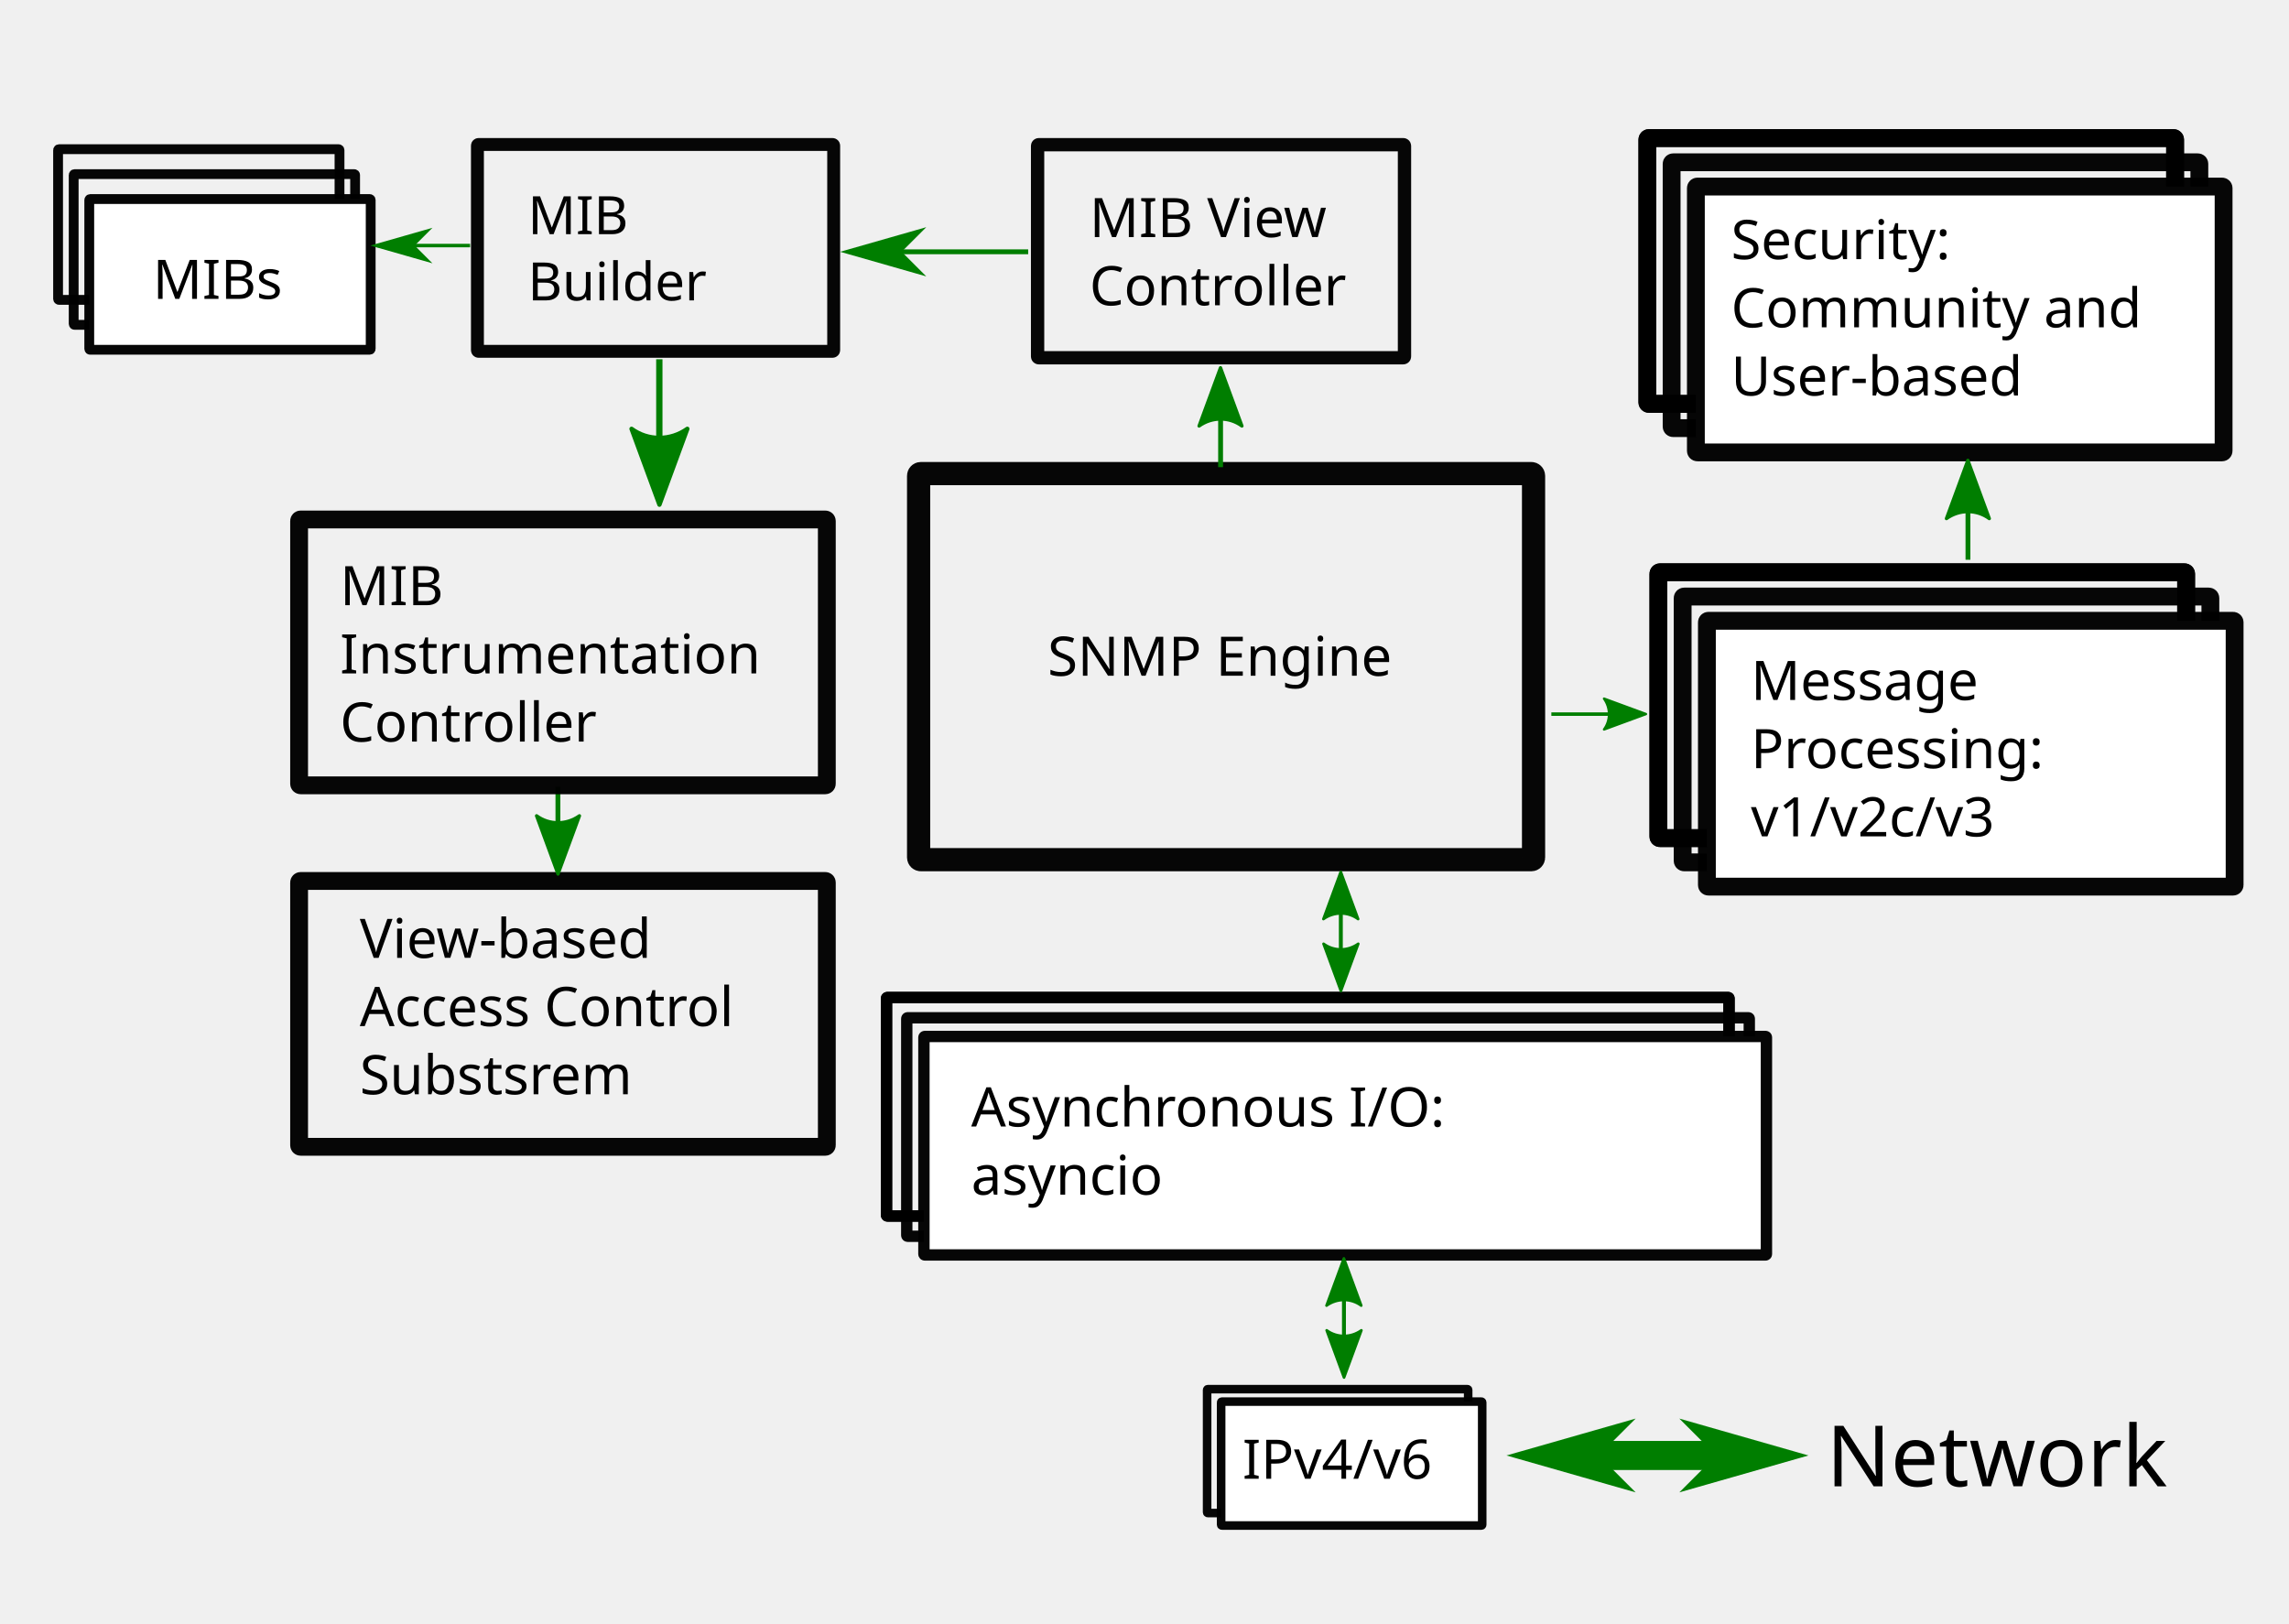
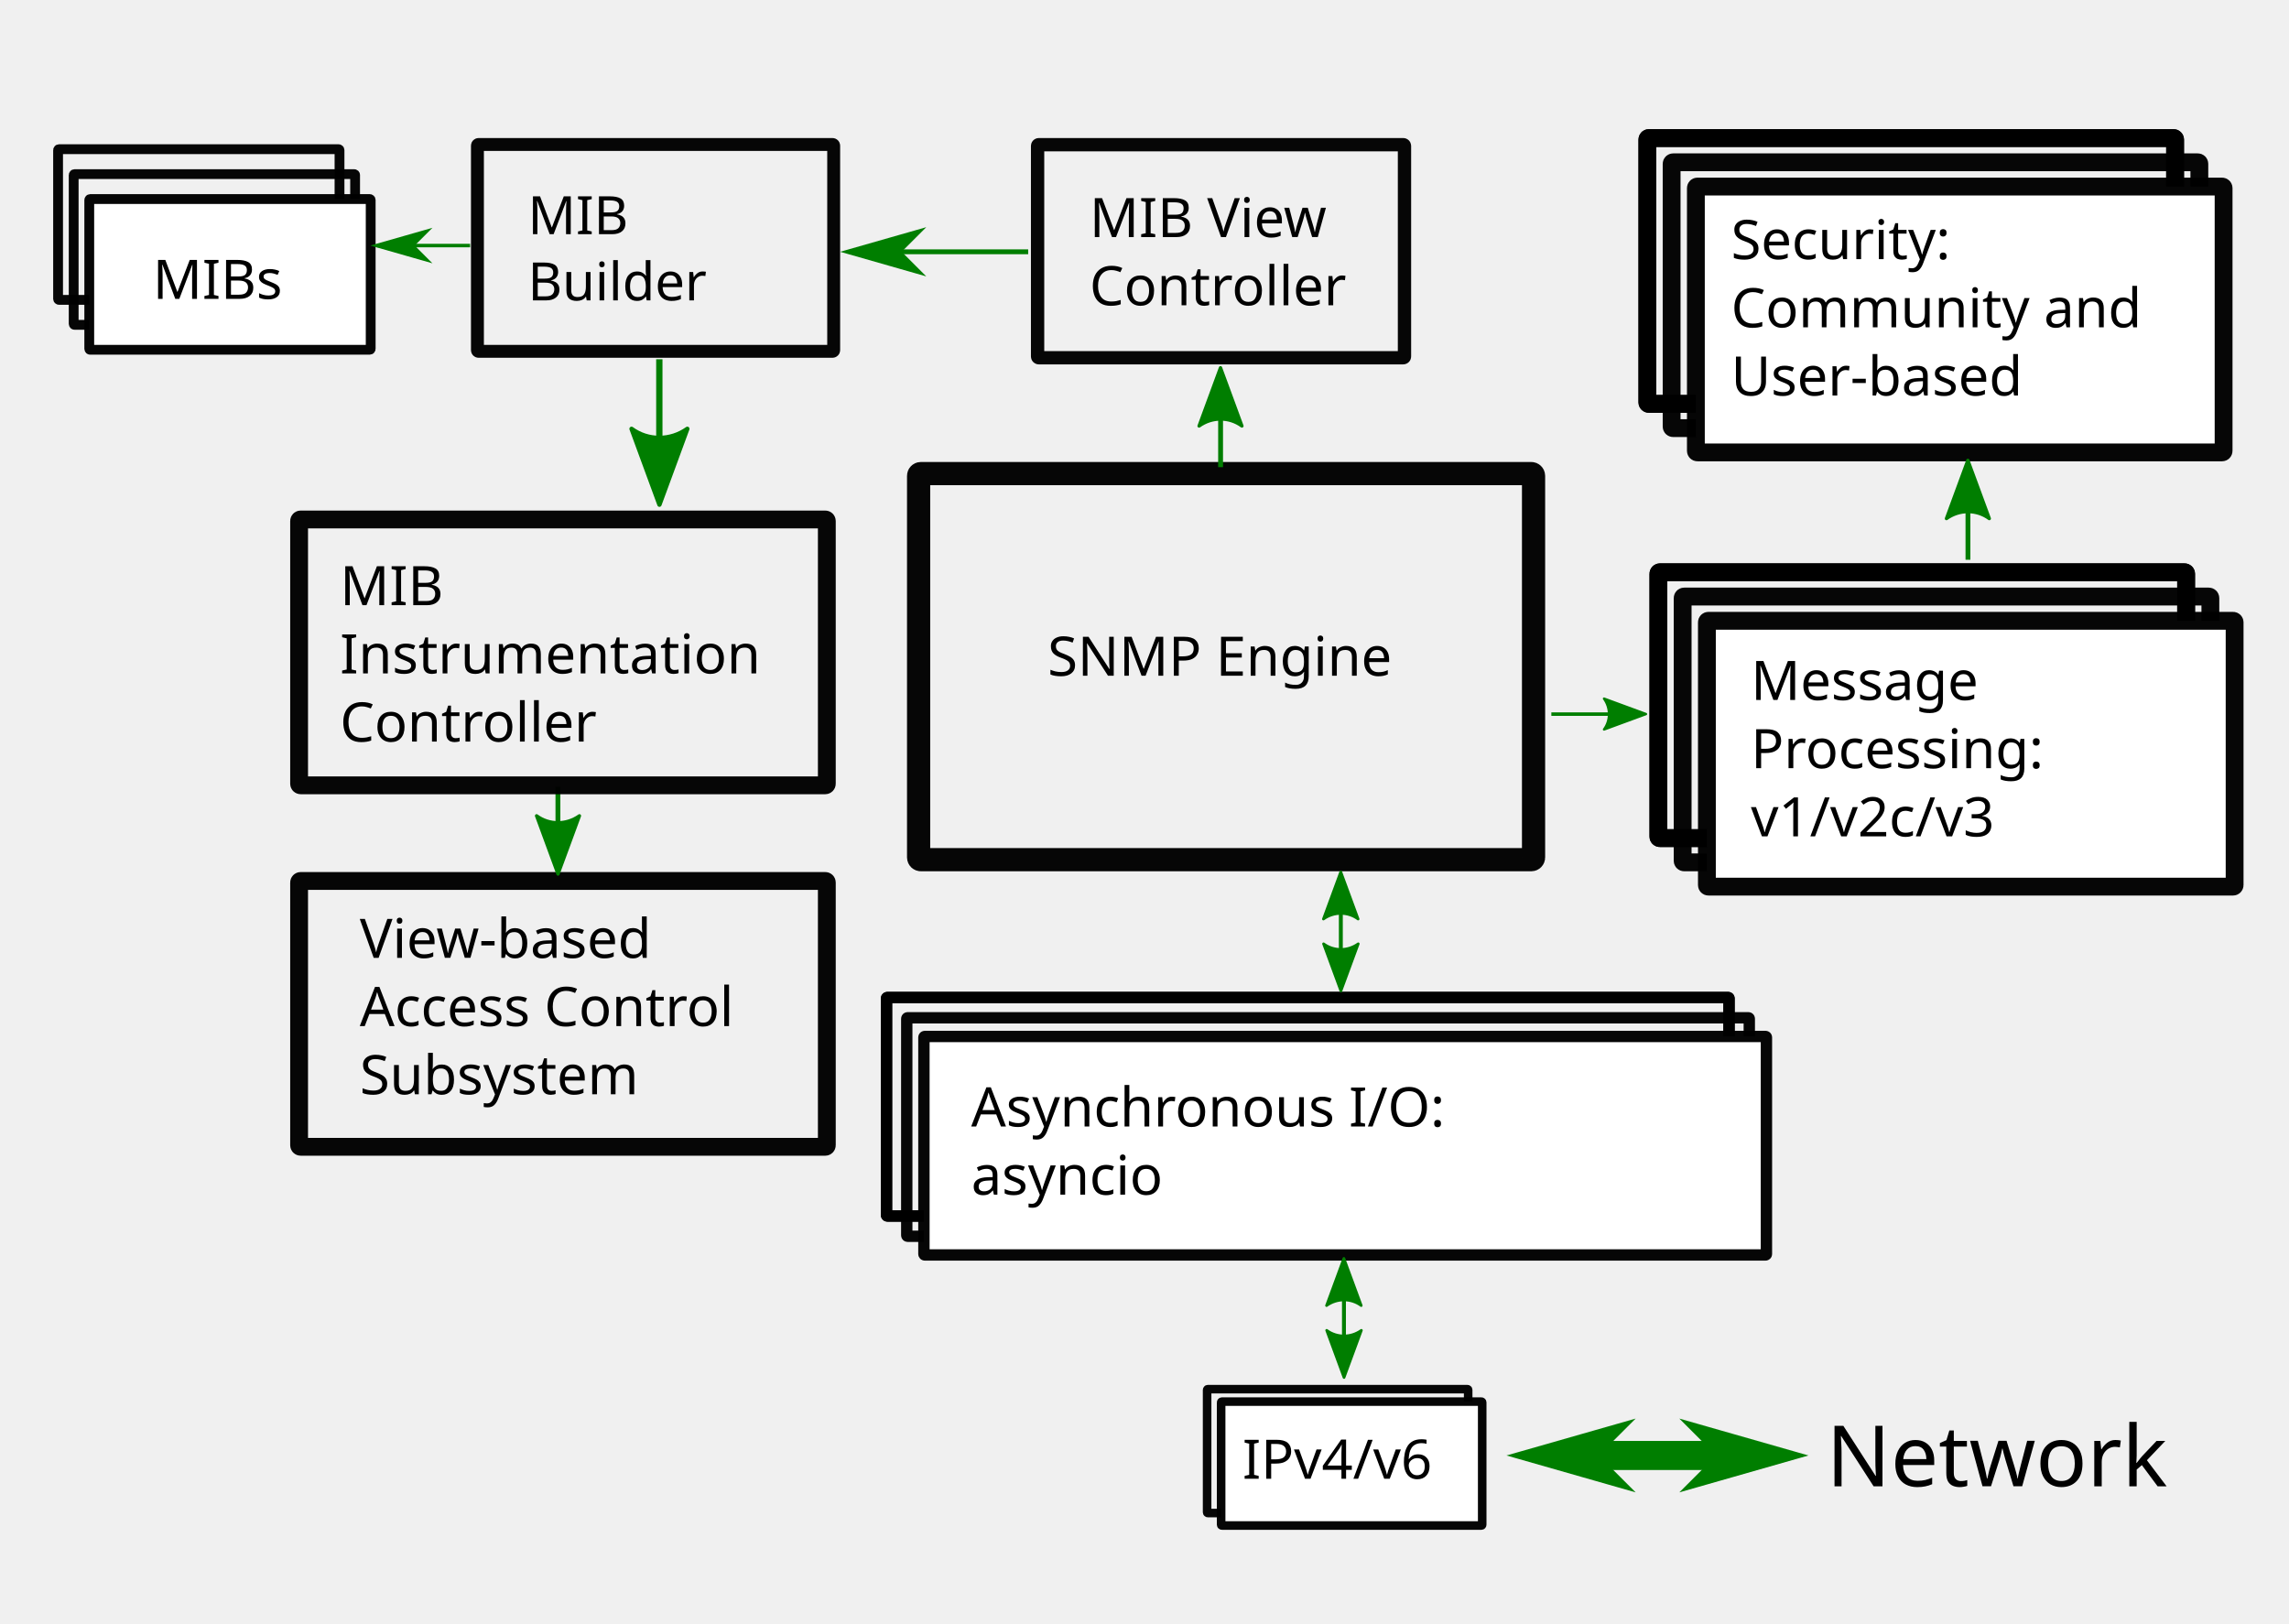
<svg xmlns="http://www.w3.org/2000/svg" width="148mm" height="105mm" viewBox="0 0 524.409 372.047" id="svg20992" version="1.1">
  <defs id="defs20994">
    <marker orient="auto" refY="0.0" refX="0.0" id="marker33015" style="overflow:visible;">
      <path id="path33017" style="fill-rule:evenodd;stroke-width:0.625;stroke-linejoin:round;stroke:#007e00;stroke-opacity:1;fill:#007e00;fill-opacity:1" d="M 8.719,4.034 L -2.207,0.016 L 8.719,-4.002 C 6.973,-1.63 6.983,1.616 8.719,4.034 z " transform="scale(1.1) rotate(180) translate(1,0)" />
    </marker>
    <marker orient="auto" refY="0.0" refX="0.0" id="marker32567" style="overflow:visible;">
      <path id="path32569" d="M 0.0,0.0 L 5.0,-5.0 L -12.5,0.0 L 5.0,5.0 L 0.0,0.0 z " style="fill-rule:evenodd;stroke:#007e00;stroke-width:1pt;stroke-opacity:1;fill:#007e00;fill-opacity:1" transform="scale(0.8) rotate(180) translate(12.5,0)" />
    </marker>
    <marker orient="auto" refY="0.0" refX="0.0" id="marker31071" style="overflow:visible;">
      <path id="path31073" style="fill-rule:evenodd;stroke-width:0.625;stroke-linejoin:round;stroke:#007e00;stroke-opacity:1;fill:#007e00;fill-opacity:1" d="M 8.719,4.034 L -2.207,0.016 L 8.719,-4.002 C 6.973,-1.63 6.983,1.616 8.719,4.034 z " transform="scale(1.1) rotate(180) translate(1,0)" />
    </marker>
    <marker orient="auto" refY="0.0" refX="0.0" id="marker30911" style="overflow:visible">
      <path id="path30913" style="fill-rule:evenodd;stroke-width:0.625;stroke-linejoin:round;stroke:#007e00;stroke-opacity:1;fill:#007e00;fill-opacity:1" d="M 8.719,4.034 L -2.207,0.016 L 8.719,-4.002 C 6.973,-1.63 6.983,1.616 8.719,4.034 z " transform="scale(1.1) translate(1,0)" />
    </marker>
    <marker orient="auto" refY="0.0" refX="0.0" id="Arrow1Lend" style="overflow:visible;">
      <path id="path11309" d="M 0.0,0.0 L 5.0,-5.0 L -12.5,0.0 L 5.0,5.0 L 0.0,0.0 z " style="fill-rule:evenodd;stroke:#000000;stroke-width:1.0pt;" transform="scale(0.8) rotate(180) translate(12.5,0)" />
    </marker>
    <marker style="overflow:visible;" id="marker30165" refX="0.0" refY="0.0" orient="auto">
      <path transform="scale(1.1) rotate(180) translate(1,0)" d="M 8.719,4.034 L -2.207,0.016 L 8.719,-4.002 C 6.973,-1.63 6.983,1.616 8.719,4.034 z " style="fill-rule:evenodd;stroke-width:0.625;stroke-linejoin:round;stroke:#007e00;stroke-opacity:1;fill:#007e00;fill-opacity:1" id="path30167" />
    </marker>
    <marker orient="auto" refY="0.0" refX="0.0" id="marker29669" style="overflow:visible;">
      <path id="path29671" style="fill-rule:evenodd;stroke-width:0.625;stroke-linejoin:round;stroke:#007e00;stroke-opacity:1;fill:#007e00;fill-opacity:1" d="M 8.719,4.034 L -2.207,0.016 L 8.719,-4.002 C 6.973,-1.63 6.983,1.616 8.719,4.034 z " transform="scale(1.1) rotate(180) translate(1,0)" />
    </marker>
    <marker style="overflow:visible;" id="marker29255" refX="0.0" refY="0.0" orient="auto">
      <path transform="scale(1.1) rotate(180) translate(1,0)" d="M 8.719,4.034 L -2.207,0.016 L 8.719,-4.002 C 6.973,-1.63 6.983,1.616 8.719,4.034 z " style="fill-rule:evenodd;stroke-width:0.625;stroke-linejoin:round;stroke:#007e00;stroke-opacity:1;fill:#007e00;fill-opacity:1" id="path29257" />
    </marker>
    <marker style="overflow:visible;" id="marker29033" refX="0.0" refY="0.0" orient="auto">
      <path transform="scale(1.1) rotate(180) translate(1,0)" d="M 8.719,4.034 L -2.207,0.016 L 8.719,-4.002 C 6.973,-1.63 6.983,1.616 8.719,4.034 z " style="fill-rule:evenodd;stroke-width:0.625;stroke-linejoin:round;stroke:#007e00;stroke-opacity:1;fill:#007e00;fill-opacity:1" id="path29035" />
    </marker>
    <marker orient="auto" refY="0.0" refX="0.0" id="marker28879" style="overflow:visible;">
      <path id="path28881" style="fill-rule:evenodd;stroke-width:0.625;stroke-linejoin:round;stroke:#007e00;stroke-opacity:1;fill:#007e00;fill-opacity:1" d="M 8.719,4.034 L -2.207,0.016 L 8.719,-4.002 C 6.973,-1.63 6.983,1.616 8.719,4.034 z " transform="scale(1.1) rotate(180) translate(1,0)" />
    </marker>
    <marker style="overflow:visible;" id="marker28731" refX="0.0" refY="0.0" orient="auto">
      <path transform="scale(0.8) rotate(180) translate(12.5,0)" style="fill-rule:evenodd;stroke:#007e00;stroke-width:1pt;stroke-opacity:1;fill:#007e00;fill-opacity:1" d="M 0.0,0.0 L 5.0,-5.0 L -12.5,0.0 L 5.0,5.0 L 0.0,0.0 z " id="path28733" />
    </marker>
    <marker orient="auto" refY="0.0" refX="0.0" id="marker28589" style="overflow:visible;">
      <path id="path28591" style="fill-rule:evenodd;stroke-width:0.625;stroke-linejoin:round;stroke:#007e00;stroke-opacity:1;fill:#007e00;fill-opacity:1" d="M 8.719,4.034 L -2.207,0.016 L 8.719,-4.002 C 6.973,-1.63 6.983,1.616 8.719,4.034 z " transform="scale(1.1) rotate(180) translate(1,0)" />
    </marker>
    <marker style="overflow:visible;" id="marker28045" refX="0.0" refY="0.0" orient="auto">
      <path transform="scale(1.1) rotate(180) translate(1,0)" d="M 8.719,4.034 L -2.207,0.016 L 8.719,-4.002 C 6.973,-1.63 6.983,1.616 8.719,4.034 z " style="fill-rule:evenodd;stroke-width:0.625;stroke-linejoin:round;stroke:#007e00;stroke-opacity:1;fill:#007e00;fill-opacity:1" id="path28047" />
    </marker>
    <marker orient="auto" refY="0.0" refX="0.0" id="Arrow2Lstart" style="overflow:visible">
      <path id="path11324" style="fill-rule:evenodd;stroke-width:0.625;stroke-linejoin:round" d="M 8.719,4.034 L -2.207,0.016 L 8.719,-4.002 C 6.973,-1.63 6.983,1.616 8.719,4.034 z " transform="scale(1.1) translate(1,0)" />
    </marker>
    <marker style="overflow:visible;" id="marker26281" refX="0.0" refY="0.0" orient="auto">
      <path transform="scale(1.1) rotate(180) translate(1,0)" d="M 8.719,4.034 L -2.207,0.016 L 8.719,-4.002 C 6.973,-1.63 6.983,1.616 8.719,4.034 z " style="fill-rule:evenodd;stroke-width:0.625;stroke-linejoin:round;stroke:#007e00;stroke-opacity:1;fill:#007e00;fill-opacity:1" id="path26283" />
    </marker>
    <marker style="overflow:visible" id="marker26163" refX="0.0" refY="0.0" orient="auto">
      <path transform="scale(1.1) translate(1,0)" d="M 8.719,4.034 L -2.207,0.016 L 8.719,-4.002 C 6.973,-1.63 6.983,1.616 8.719,4.034 z " style="fill-rule:evenodd;stroke-width:0.625;stroke-linejoin:round;stroke:#007e00;stroke-opacity:1;fill:#007e00;fill-opacity:1" id="path26165" />
    </marker>
    <marker orient="auto" refY="0.0" refX="0.0" id="marker24132" style="overflow:visible;">
      <path id="path24134" d="M 0.0,0.0 L 5.0,-5.0 L -12.5,0.0 L 5.0,5.0 L 0.0,0.0 z " style="fill-rule:evenodd;stroke:#007e00;stroke-width:1pt;stroke-opacity:1;fill:#007e00;fill-opacity:1" transform="scale(0.8) rotate(180) translate(12.5,0)" />
    </marker>
    <marker style="overflow:visible;" id="marker24008" refX="0.0" refY="0.0" orient="auto">
      <path transform="scale(0.8) rotate(180) translate(12.5,0)" style="fill-rule:evenodd;stroke:#007e00;stroke-width:1pt;stroke-opacity:1;fill:#007e00;fill-opacity:1" d="M 0.0,0.0 L 5.0,-5.0 L -12.5,0.0 L 5.0,5.0 L 0.0,0.0 z " id="path24010" />
    </marker>
    <marker style="overflow:visible;" id="marker23908" refX="0.0" refY="0.0" orient="auto">
      <path transform="scale(0.8) rotate(180) translate(12.5,0)" style="fill-rule:evenodd;stroke:#007e00;stroke-width:1pt;stroke-opacity:1;fill:#007e00;fill-opacity:1" d="M 0.0,0.0 L 5.0,-5.0 L -12.5,0.0 L 5.0,5.0 L 0.0,0.0 z " id="path23910" />
    </marker>
    <marker style="overflow:visible;" id="marker23470" refX="0.0" refY="0.0" orient="auto">
      <path transform="scale(0.8) rotate(180) translate(12.5,0)" style="fill-rule:evenodd;stroke:#007e00;stroke-width:1pt;stroke-opacity:1;fill:#007e00;fill-opacity:1" d="M 0.0,0.0 L 5.0,-5.0 L -12.5,0.0 L 5.0,5.0 L 0.0,0.0 z " id="path23472" />
    </marker>
    <marker orient="auto" refY="0.0" refX="0.0" id="marker23388" style="overflow:visible;">
      <path id="path23390" d="M 0.0,0.0 L 5.0,-5.0 L -12.5,0.0 L 5.0,5.0 L 0.0,0.0 z " style="fill-rule:evenodd;stroke:#000000;stroke-width:1pt;stroke-opacity:1;fill:#000000;fill-opacity:1" transform="scale(0.8) rotate(180) translate(12.5,0)" />
    </marker>
    <marker orient="auto" refY="0.0" refX="0.0" id="marker23312" style="overflow:visible;">
      <path id="path23314" style="fill-rule:evenodd;stroke-width:0.625;stroke-linejoin:round;stroke:#000000;stroke-opacity:1;fill:#000000;fill-opacity:1" d="M 8.719,4.034 L -2.207,0.016 L 8.719,-4.002 C 6.973,-1.63 6.983,1.616 8.719,4.034 z " transform="scale(1.1) rotate(180) translate(1,0)" />
    </marker>
    <marker style="overflow:visible;" id="marker23240" refX="0.0" refY="0.0" orient="auto">
      <path transform="scale(1.1) rotate(180) translate(1,0)" d="M 8.719,4.034 L -2.207,0.016 L 8.719,-4.002 C 6.973,-1.63 6.983,1.616 8.719,4.034 z " style="fill-rule:evenodd;stroke-width:0.625;stroke-linejoin:round;stroke:#007e00;stroke-opacity:1;fill:#007e00;fill-opacity:1" id="path23242" />
    </marker>
    <marker orient="auto" refY="0.0" refX="0.0" id="Arrow2Lend" style="overflow:visible;">
      <path id="path11327" style="fill-rule:evenodd;stroke-width:0.625;stroke-linejoin:round;stroke:#007e00;stroke-opacity:1;fill:#007e00;fill-opacity:1" d="M 8.719,4.034 L -2.207,0.016 L 8.719,-4.002 C 6.973,-1.63 6.983,1.616 8.719,4.034 z " transform="scale(1.1) rotate(180) translate(1,0)" />
    </marker>
    <marker orient="auto" refY="0.0" refX="0.0" id="marker23112" style="overflow:visible;">
      <path id="path23114" d="M 0.0,0.0 L 5.0,-5.0 L -12.5,0.0 L 5.0,5.0 L 0.0,0.0 z " style="fill-rule:evenodd;stroke:#000000;stroke-width:1pt;stroke-opacity:1;fill:#000000;fill-opacity:1" transform="scale(0.8) rotate(180) translate(12.5,0)" />
    </marker>
    <marker orient="auto" refY="0.0" refX="0.0" id="Arrow1Send" style="overflow:visible;">
      <path id="path11321" d="M 0.0,0.0 L 5.0,-5.0 L -12.5,0.0 L 5.0,5.0 L 0.0,0.0 z " style="fill-rule:evenodd;stroke:#007e00;stroke-width:1pt;stroke-opacity:1;fill:#007e00;fill-opacity:1" transform="scale(0.2) rotate(180) translate(6,0)" />
    </marker>
    <marker orient="auto" refY="0.0" refX="0.0" id="Arrow1Sstart" style="overflow:visible">
      <path id="path11318" d="M 0.0,0.0 L 5.0,-5.0 L -12.5,0.0 L 5.0,5.0 L 0.0,0.0 z " style="fill-rule:evenodd;stroke:#007e00;stroke-width:1pt;stroke-opacity:1;fill:#007e00;fill-opacity:1" transform="scale(0.2) translate(6,0)" />
    </marker>
    <marker orient="auto" refY="0.0" refX="0.0" id="Arrow1Lstart" style="overflow:visible">
      <path id="path11306" d="M 0.0,0.0 L 5.0,-5.0 L -12.5,0.0 L 5.0,5.0 L 0.0,0.0 z " style="fill-rule:evenodd;stroke:#007e00;stroke-width:1pt;stroke-opacity:1;fill:#007e00;fill-opacity:1" transform="scale(0.8) translate(12.5,0)" />
    </marker>
  </defs>
  <g id="layer1" transform="translate(0,-680.315)">
    <rect ry="0.507" y="788.829" x="210.453" height="88.474" width="140.884" id="rect21265" style="fill:none;fill-opacity:1;stroke:#000000;stroke-width:5.313;stroke-miterlimit:4;stroke-dasharray:none;stroke-opacity:0.974" />
    <rect style="fill:none;fill-opacity:1;stroke:#000000;stroke-width:4.084;stroke-miterlimit:4;stroke-dasharray:none;stroke-opacity:0.974" id="rect21267" width="120.9" height="60.914" x="379.939" y="811.448" ry="0.349" />
    <rect ry="0.349" y="882.176" x="68.525" height="60.914" width="120.9" id="rect21269" style="fill:none;fill-opacity:1;stroke:#000000;stroke-width:4.084;stroke-miterlimit:4;stroke-dasharray:none;stroke-opacity:0.974" />
    <rect style="fill:none;fill-opacity:1;stroke:#000000;stroke-width:2.6;stroke-miterlimit:4;stroke-dasharray:none;stroke-opacity:0.974" id="rect21273" width="193.022" height="50.064" x="203.096" y="908.883" ry="0.212" />
    <path style="fill:none;fill-rule:evenodd;stroke:#007e00;stroke-width:6.66;stroke-linecap:butt;stroke-linejoin:miter;stroke-miterlimit:4;stroke-dasharray:none;stroke-opacity:1;marker-start:url(#Arrow1Sstart);marker-end:url(#Arrow1Send)" d="m 357.025,1013.82 45.41,0" id="path21279" />
    <text xml:space="preserve" style="font-style:normal;font-weight:normal;font-size:19.424px;line-height:125%;font-family:sans-serif;letter-spacing:0px;word-spacing:0px;fill:#000000;fill-opacity:1;stroke:none;stroke-width:1px;stroke-linecap:butt;stroke-linejoin:miter;stroke-opacity:1" x="418.398" y="1020.88" id="text22177">
      <tspan id="tspan22179" x="418.398" y="1020.88">Network</tspan>
    </text>
    <text xml:space="preserve" style="font-style:normal;font-weight:normal;font-size:15.262px;line-height:125%;font-family:sans-serif;letter-spacing:0px;word-spacing:0px;fill:#000000;fill-opacity:1;stroke:none;stroke-width:1px;stroke-linecap:butt;stroke-linejoin:miter;stroke-opacity:1" x="341.738" y="813.618" id="text22622">
      <tspan x="341.738" y="813.618" id="tspan22626" />
    </text>
    <path style="fill:none;fill-rule:evenodd;stroke:#007e00;stroke-width:0.799px;stroke-linecap:butt;stroke-linejoin:miter;stroke-opacity:1;marker-end:url(#marker30165)" d="m 355.415,843.946 20.611,0" id="path23048" />
    <circle id="path23102" style="fill:#000000;stroke:none" cx="478.23" cy="873.3" r="1.665" />
    <path style="fill:none;fill-rule:evenodd;stroke:#007e00;stroke-width:1.11px;stroke-linecap:butt;stroke-linejoin:miter;stroke-opacity:1;marker-end:url(#Arrow2Lend)" d="m 127.819,860.617 0,18.5" id="path23104" />
    <path style="fill:none;fill-rule:evenodd;stroke:#007e00;stroke-width:1.11px;stroke-linecap:butt;stroke-linejoin:miter;stroke-opacity:1;marker-end:url(#marker23240)" d="m 279.636,787.36 0,-21.304" id="path23232" />
    <path style="fill:none;fill-rule:evenodd;stroke:#007e00;stroke-width:1.11px;stroke-linecap:butt;stroke-linejoin:miter;stroke-opacity:1;marker-end:url(#marker23470)" d="m 235.559,738.01 -40.925,0" id="path23304" />
    <rect ry="0.349" y="811.448" x="379.939" height="60.914" width="120.9" id="rect25541" style="fill:none;fill-opacity:1;stroke:#000000;stroke-width:4.084;stroke-miterlimit:4;stroke-dasharray:none;stroke-opacity:0.974" />
    <rect style="fill:none;fill-opacity:1;stroke:#000000;stroke-width:4.084;stroke-miterlimit:4;stroke-dasharray:none;stroke-opacity:0.974" id="rect25545" width="120.9" height="60.914" x="385.494" y="817.004" ry="0.349" />
    <rect ry="0.349" y="822.56" x="391.05" height="60.914" width="120.9" id="rect25547" style="fill:#ffffff;fill-opacity:1;stroke:#000000;stroke-width:4.084;stroke-miterlimit:4;stroke-dasharray:none;stroke-opacity:0.974" />
    <rect ry="0.349" y="711.948" x="377.413" height="60.914" width="120.9" id="rect25549" style="fill:none;fill-opacity:1;stroke:#000000;stroke-width:4.084;stroke-miterlimit:4;stroke-dasharray:none;stroke-opacity:0.974" />
    <circle r="1.665" cy="773.8" cx="475.705" style="fill:#000000;stroke:none" id="circle25551" />
    <rect style="fill:none;fill-opacity:1;stroke:#000000;stroke-width:4.084;stroke-miterlimit:4;stroke-dasharray:none;stroke-opacity:0.974" id="rect25553" width="120.9" height="60.914" x="377.413" y="711.948" ry="0.349" />
    <rect ry="0.349" y="717.504" x="382.969" height="60.914" width="120.9" id="rect25555" style="fill:none;fill-opacity:1;stroke:#000000;stroke-width:4.084;stroke-miterlimit:4;stroke-dasharray:none;stroke-opacity:0.974" />
    <rect style="fill:#ffffff;fill-opacity:1;stroke:#000000;stroke-width:4.084;stroke-miterlimit:4;stroke-dasharray:none;stroke-opacity:0.974" id="rect25557" width="120.9" height="60.914" x="388.525" y="723.06" ry="0.349" />
    <text xml:space="preserve" style="font-style:normal;font-weight:normal;font-size:12.5px;line-height:125%;font-family:sans-serif;letter-spacing:0px;word-spacing:0px;fill:#000000;fill-opacity:1;stroke:none;stroke-width:1px;stroke-linecap:butt;stroke-linejoin:miter;stroke-opacity:1;" x="349.513" y="725.073" id="text25559">
      <tspan id="tspan25561" x="349.513" y="725.073" />
    </text>
    <text xml:space="preserve" style="font-style:normal;font-weight:normal;font-size:12.5px;line-height:125%;font-family:sans-serif;letter-spacing:0px;word-spacing:0px;fill:#000000;fill-opacity:1;stroke:none;stroke-width:1px;stroke-linecap:butt;stroke-linejoin:miter;stroke-opacity:1" x="401.13" y="840.706" id="text25563">
      <tspan id="tspan25565" x="401.13" y="840.706">Message</tspan>
      <tspan x="401.13" y="856.331" id="tspan25567">Processing:</tspan>
      <tspan x="401.13" y="871.956" id="tspan25569">v1/v2c/v3</tspan>
    </text>
    <text xml:space="preserve" style="font-style:normal;font-weight:normal;font-size:12.5px;line-height:125%;font-family:sans-serif;letter-spacing:0px;word-spacing:0px;fill:#000000;fill-opacity:1;stroke:none;stroke-width:1px;stroke-linecap:butt;stroke-linejoin:miter;stroke-opacity:1" x="396.584" y="739.69" id="text25571">
      <tspan x="396.584" y="739.69" id="tspan25575">Security:</tspan>
      <tspan x="396.584" y="755.315" id="tspan25581">Community and</tspan>
      <tspan x="396.584" y="770.94" id="tspan25577">User-based</tspan>
    </text>
    <rect ry="0.212" y="908.883" x="203.096" height="50.064" width="193.022" id="rect25583" style="fill:none;fill-opacity:1;stroke:#000000;stroke-width:2.6;stroke-miterlimit:4;stroke-dasharray:none;stroke-opacity:0.974" />
    <rect style="fill:none;fill-opacity:1;stroke:#000000;stroke-width:2.6;stroke-miterlimit:4;stroke-dasharray:none;stroke-opacity:0.974" id="rect25585" width="193.022" height="50.064" x="207.739" y="913.525" ry="0.212" />
    <rect ry="0.212" y="917.811" x="211.668" height="50.064" width="193.022" id="rect25587" style="fill:#ffffff;fill-opacity:1;stroke:#000000;stroke-width:2.6;stroke-miterlimit:4;stroke-dasharray:none;stroke-opacity:0.974" />
    <text xml:space="preserve" style="font-style:normal;font-weight:normal;font-size:12.5px;line-height:125%;font-family:sans-serif;letter-spacing:0px;word-spacing:0px;fill:#000000;fill-opacity:1;stroke:none;stroke-width:1px;stroke-linecap:butt;stroke-linejoin:miter;stroke-opacity:1" x="222.5" y="938.434" id="text25589">
      <tspan id="tspan25591" x="222.5" y="938.434">Asynchronous I/O:</tspan>
      <tspan x="222.5" y="954.059" id="tspan25593">asyncio</tspan>
    </text>
    <rect style="fill:none;fill-opacity:1;stroke:#000000;stroke-width:1.961;stroke-miterlimit:4;stroke-dasharray:none;stroke-opacity:0.974" id="rect25775" width="59.809" height="28.394" x="276.548" y="998.621" ry="0.163" />
    <rect ry="0.163" y="1001.479" x="279.762" height="28.394" width="59.809" id="rect25777" style="fill:#ffffff;fill-opacity:1;stroke:#000000;stroke-width:1.961;stroke-miterlimit:4;stroke-dasharray:none;stroke-opacity:0.974" />
    <text xml:space="preserve" style="font-style:normal;font-weight:normal;font-size:12.5px;line-height:125%;font-family:sans-serif;letter-spacing:0px;word-spacing:0px;fill:#000000;fill-opacity:1;stroke:none;stroke-width:1px;stroke-linecap:butt;stroke-linejoin:miter;stroke-opacity:1" x="284.643" y="1019.148" id="text25779">
      <tspan id="tspan25781" x="284.643" y="1019.148">IPv4/v6</tspan>
    </text>
    <text xml:space="preserve" style="font-style:normal;font-weight:normal;font-size:12.5px;line-height:125%;font-family:sans-serif;letter-spacing:0px;word-spacing:0px;fill:#000000;fill-opacity:1;stroke:none;stroke-width:1px;stroke-linecap:butt;stroke-linejoin:miter;stroke-opacity:1" x="82.426" y="899.799" id="text25783">
      <tspan id="tspan25785" x="82.426" y="899.799">View-based</tspan>
      <tspan x="82.426" y="915.424" id="tspan25787">Access Control</tspan>
-       <tspan x="82.426" y="931.049" id="tspan25789">Substsrem</tspan>
+       <tspan x="82.426" y="931.049" id="tspan25789">Subsystem</tspan>
    </text>
    <rect style="fill:none;fill-opacity:1;stroke:#000000;stroke-width:4.084;stroke-miterlimit:4;stroke-dasharray:none;stroke-opacity:0.974" id="rect25791" width="120.9" height="60.914" x="68.525" y="799.344" ry="0.349" />
    <text xml:space="preserve" style="font-style:normal;font-weight:normal;font-size:12.5px;line-height:125%;font-family:sans-serif;letter-spacing:0px;word-spacing:0px;fill:#000000;fill-opacity:1;stroke:none;stroke-width:1px;stroke-linecap:butt;stroke-linejoin:miter;stroke-opacity:1" x="77.881" y="818.987" id="text25801">
      <tspan id="tspan25803" x="77.881" y="818.987">MIB</tspan>
      <tspan x="77.881" y="834.612" id="tspan25805">Instrumentation</tspan>
      <tspan x="77.881" y="850.237" id="tspan25807">Controller</tspan>
    </text>
    <rect ry="0.272" y="713.424" x="109.379" height="47.391" width="81.618" id="rect25809" style="fill:none;fill-opacity:1;stroke:#000000;stroke-width:2.96;stroke-miterlimit:4;stroke-dasharray:none;stroke-opacity:0.974" />
    <text xml:space="preserve" style="font-style:normal;font-weight:normal;font-size:12.136px;line-height:125%;font-family:sans-serif;letter-spacing:0px;word-spacing:0px;fill:#000000;fill-opacity:1;stroke:none;stroke-width:1px;stroke-linecap:butt;stroke-linejoin:miter;stroke-opacity:1" x="120.914" y="734.064" id="text25811" transform="scale(1.00012,0.9998804)">
      <tspan x="120.914" y="734.064" id="tspan25827">MIB</tspan>
      <tspan x="120.914" y="749.235" id="tspan25831">Builder</tspan>
    </text>
    <rect style="fill:none;fill-opacity:1;stroke:#000000;stroke-width:3.049;stroke-miterlimit:4;stroke-dasharray:none;stroke-opacity:0.974" id="rect25817" width="84.055" height="48.817" x="237.712" y="713.468" ry="0.28" />
    <text id="text25819" y="734.64" x="249.607" style="font-style:normal;font-weight:normal;font-size:12.5px;line-height:125%;font-family:sans-serif;letter-spacing:0px;word-spacing:0px;fill:#000000;fill-opacity:1;stroke:none;stroke-width:1px;stroke-linecap:butt;stroke-linejoin:miter;stroke-opacity:1" xml:space="preserve">
      <tspan y="734.64" x="249.607" id="tspan25821">MIB View</tspan>
      <tspan id="tspan25823" y="750.265" x="249.607">Controller</tspan>
    </text>
    <text xml:space="preserve" style="font-style:normal;font-weight:normal;font-size:12.5px;line-height:125%;font-family:sans-serif;letter-spacing:0px;word-spacing:0px;fill:#000000;fill-opacity:1;stroke:none;stroke-width:1px;stroke-linecap:butt;stroke-linejoin:miter;stroke-opacity:1" x="240.01" y="835.15" id="text25833">
      <tspan id="tspan25835" x="240.01" y="835.15">SNMP Engine</tspan>
    </text>
    <path id="path26161" d="m 307.185,881.288 0,24.901" style="fill:none;fill-rule:evenodd;stroke:#007e00;stroke-width:0.899px;stroke-linecap:butt;stroke-linejoin:miter;stroke-opacity:1;marker-start:url(#marker26163);marker-end:url(#marker26281)" />
    <path id="path28043" d="m 151.052,762.632 0,31.404" style="fill:none;fill-rule:evenodd;stroke:#007e00;stroke-width:1.446px;stroke-linecap:butt;stroke-linejoin:miter;stroke-opacity:1;marker-end:url(#marker29033)" />
    <path id="path29667" d="m 450.857,808.574 0,-21.304" style="fill:none;fill-rule:evenodd;stroke:#007e00;stroke-width:1.11px;stroke-linecap:butt;stroke-linejoin:miter;stroke-opacity:1;marker-end:url(#marker29669)" />
    <path style="fill:none;fill-rule:evenodd;stroke:#007e00;stroke-width:0.899px;stroke-linecap:butt;stroke-linejoin:miter;stroke-opacity:1;marker-start:url(#marker30911);marker-end:url(#marker31071)" d="m 307.9,969.859 0,24.901" id="path30909" />
    <rect ry="0.198" y="714.495" x="13.307" height="34.534" width="64.475" id="rect32547" style="fill:none;fill-opacity:1;stroke:#000000;stroke-width:2.246;stroke-miterlimit:4;stroke-dasharray:none;stroke-opacity:0.974" />
    <rect style="fill:none;fill-opacity:1;stroke:#000000;stroke-width:2.246;stroke-miterlimit:4;stroke-dasharray:none;stroke-opacity:0.974" id="rect32551" width="64.475" height="34.534" x="16.879" y="720.21" ry="0.198" />
    <rect ry="0.198" y="725.924" x="20.45" height="34.534" width="64.475" id="rect32553" style="fill:#ffffff;fill-opacity:1;stroke:#000000;stroke-width:2.246;stroke-miterlimit:4;stroke-dasharray:none;stroke-opacity:0.974" />
    <text xml:space="preserve" style="font-style:normal;font-weight:normal;font-size:12.5px;line-height:125%;font-family:sans-serif;letter-spacing:0px;word-spacing:0px;fill:#000000;fill-opacity:1;stroke:none;stroke-width:1px;stroke-linecap:butt;stroke-linejoin:miter;stroke-opacity:1" x="35" y="748.791" id="text32555">
      <tspan id="tspan32557" x="35" y="748.791">MIBs</tspan>
    </text>
    <path id="path32565" d="m 107.702,736.582 -21.309,0" style="fill:none;fill-rule:evenodd;stroke:#007e00;stroke-width:0.801px;stroke-linecap:butt;stroke-linejoin:miter;stroke-opacity:1;marker-end:url(#marker32567)" />
  </g>
</svg>
